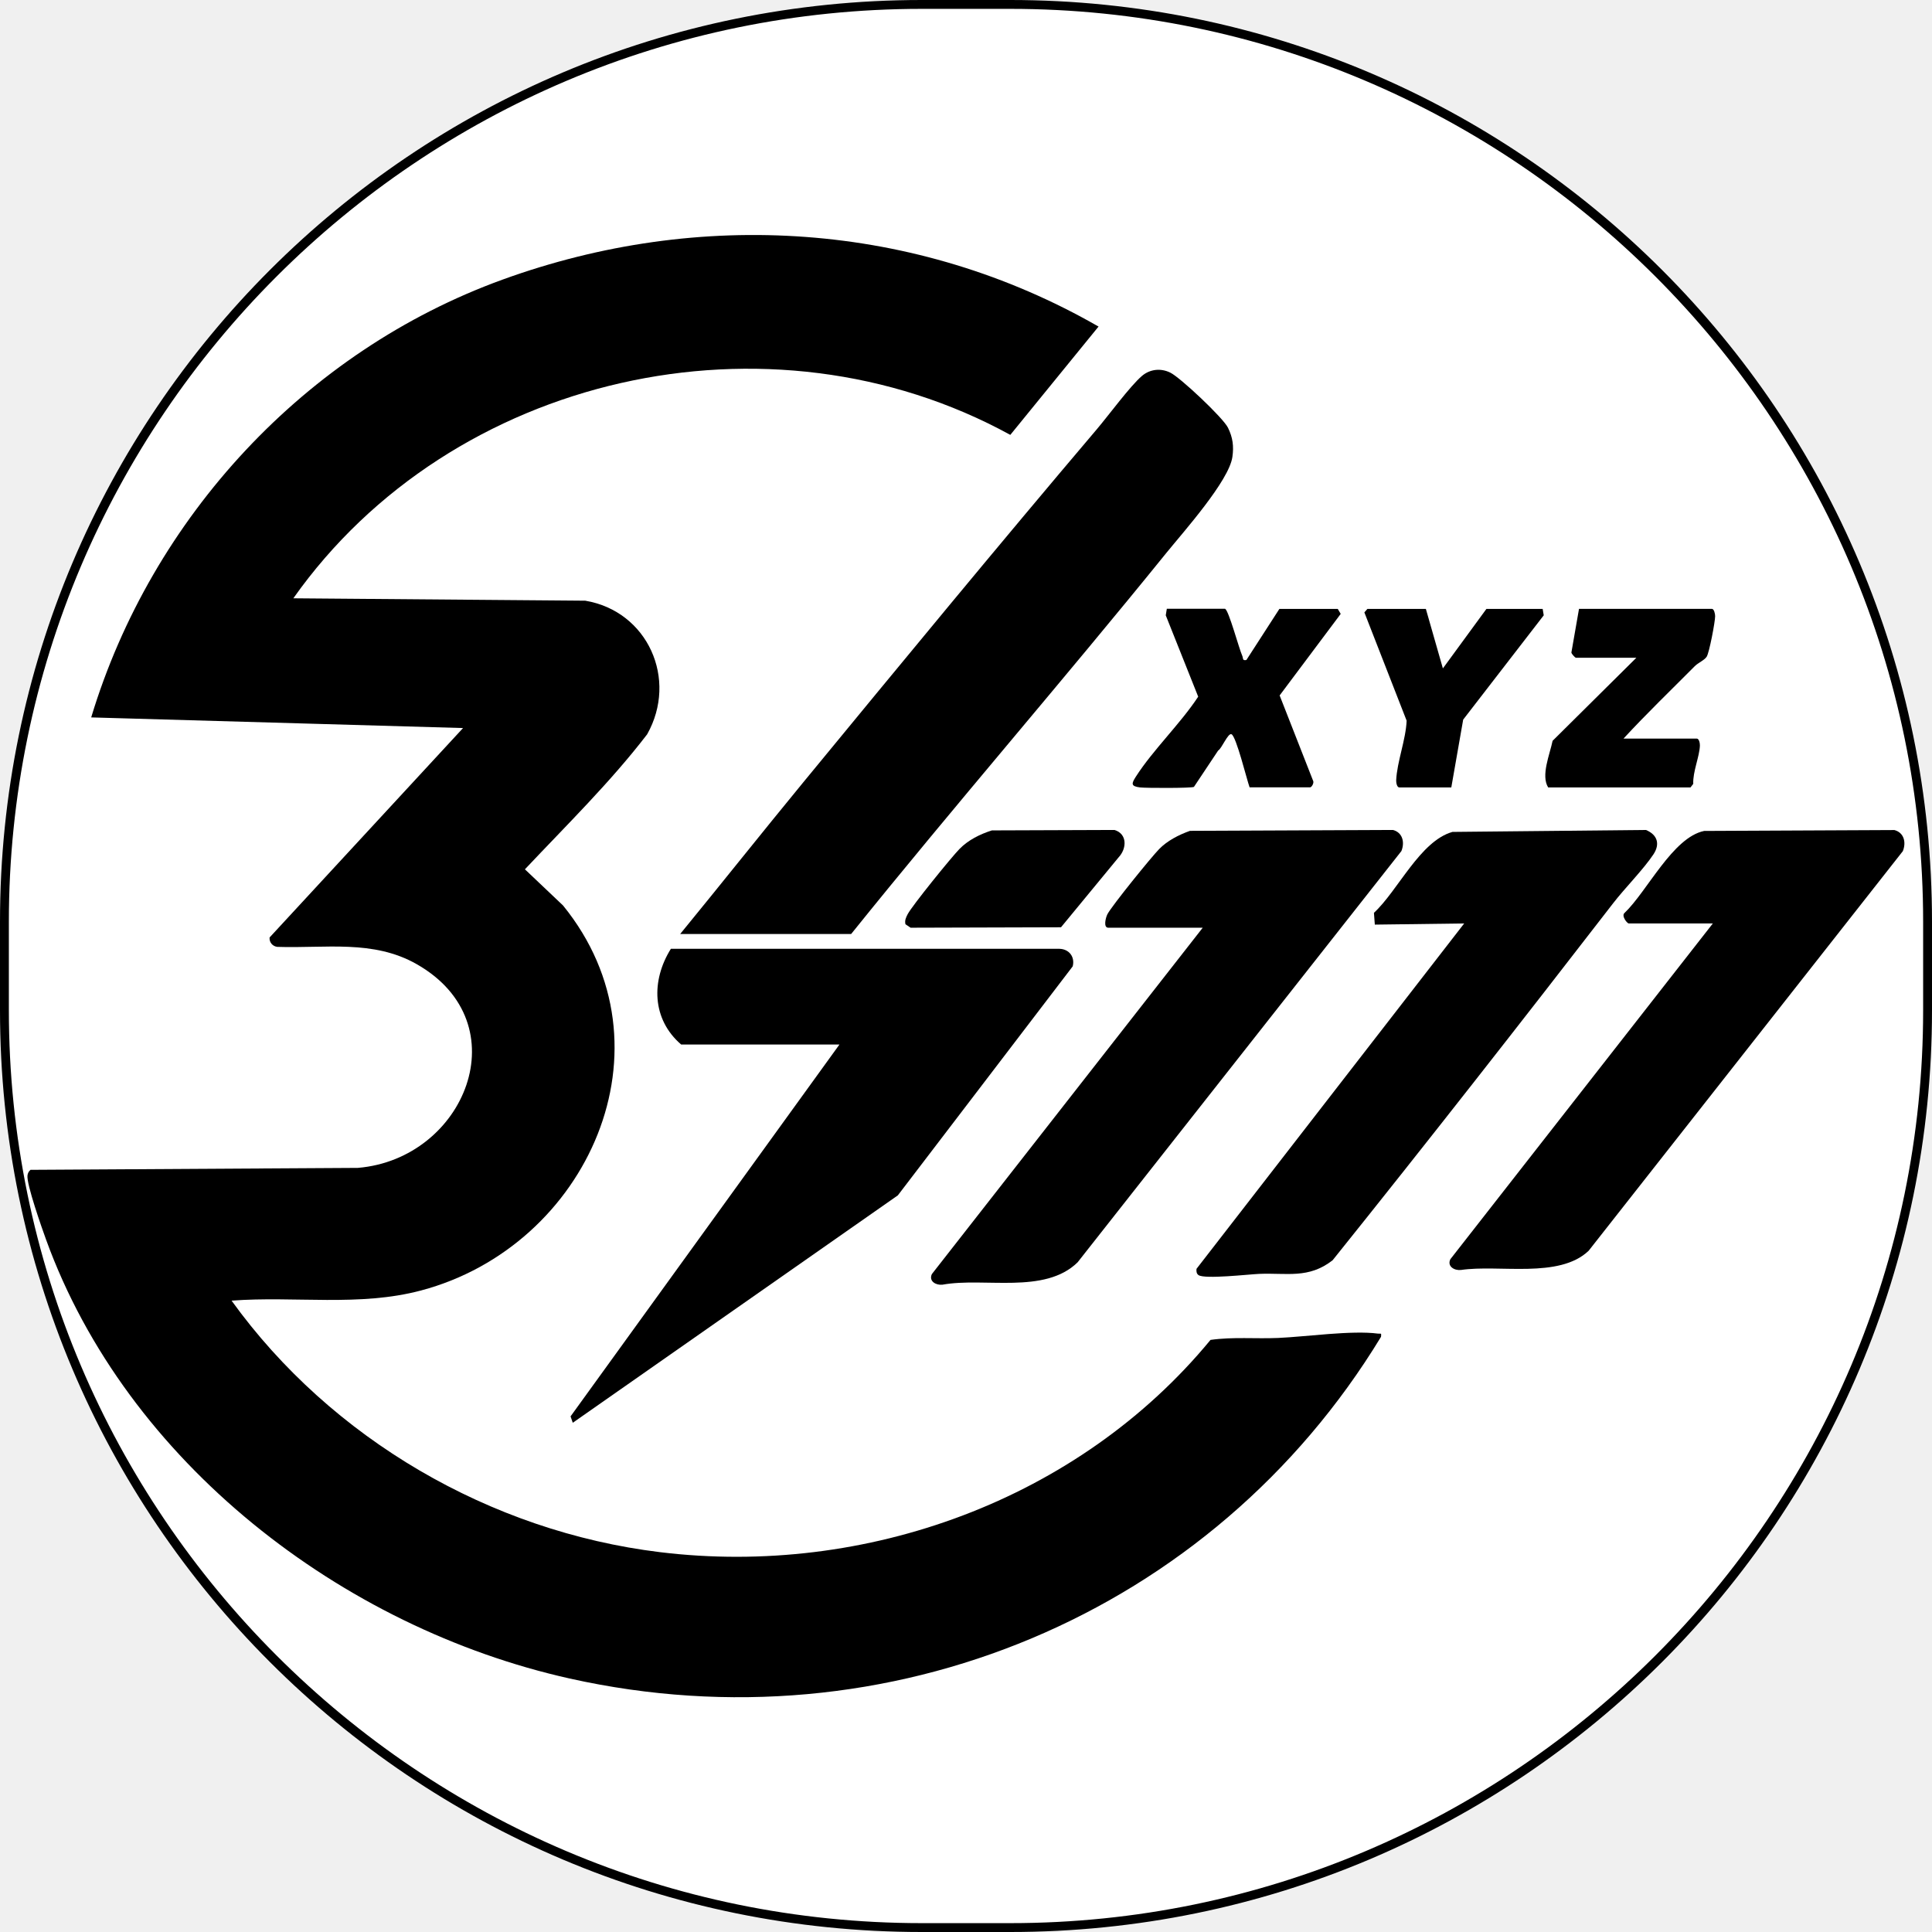
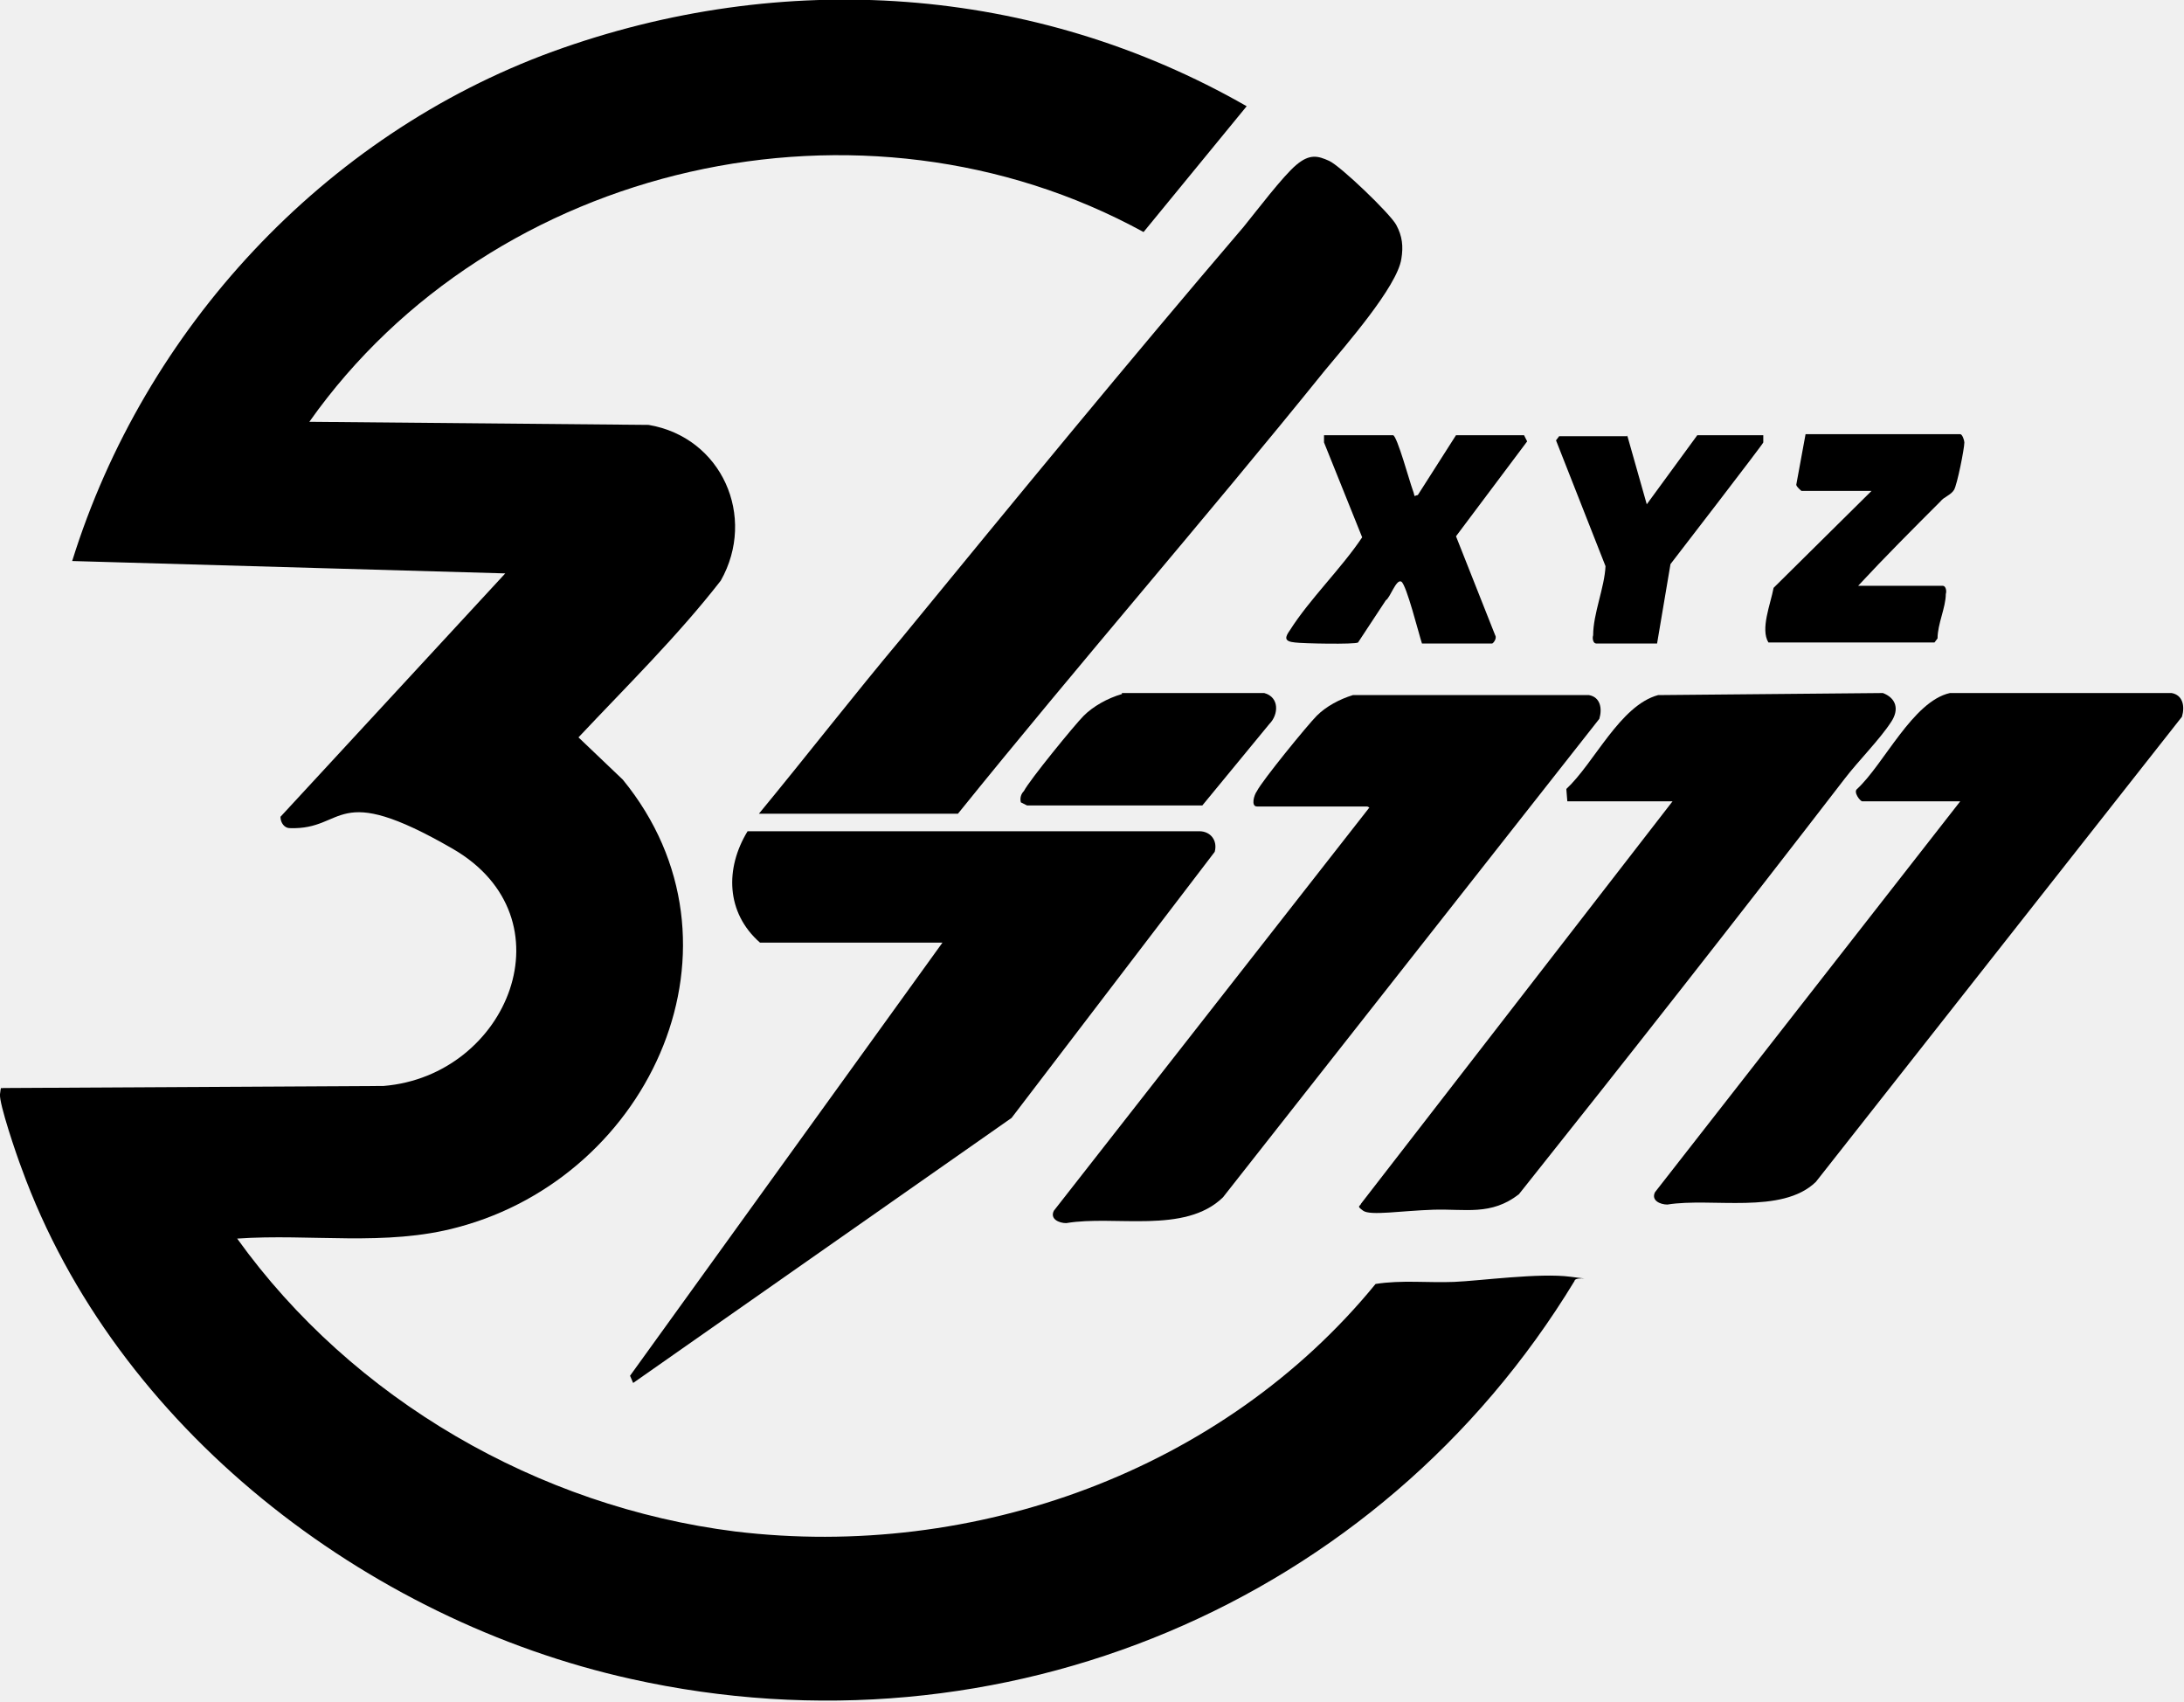
- <svg xmlns="http://www.w3.org/2000/svg" id="a" viewBox="0 0 218 218">
-   <defs>
-     <style>.b{fill:#fff;}</style>
-   </defs>
-   <rect class="b" x=".5" y=".5" width="217" height="217" rx="103.5" ry="103.5" />
-   <path d="M114,1c56.79,0,103,46.21,103,103v10c0,56.79-46.21,103-103,103h-10C47.21,217,1,170.79,1,114v-10C1,47.21,47.21,1,104,1h10M114,0h-10C46.56,0,0,46.56,0,104v10c0,57.44,46.56,104,104,104h10c57.44,0,104-46.56,104-104v-10C218,46.56,171.44,0,114,0h0Z" />
-   <path d="M123.97,36.83l-9.97,12.24c-27.2-14.92-63.07-6.81-80.9,18.44l32.94.27c7.06,1.19,10.48,8.87,6.98,15.08-4.16,5.42-9.1,10.25-13.79,15.23l4.3,4.08c12.96,15.93,2.79,38.44-16.01,43.44-6.98,1.86-14.26.61-21.39,1.15,11.24,15.59,29.21,26.05,48.34,28.38,23.2,2.83,47.25-5.9,62.12-23.95,2.54-.36,5.09-.11,7.63-.22,3.17-.14,8.3-.88,11.26-.49.33.04.41-.13.35.36-19.02,31.3-55.59,46.58-91.54,38.56-25.72-5.74-49.98-24.4-59.09-49.52-.46-1.26-2.22-6.26-2.1-7.24.03-.26.14-.47.34-.64l36.94-.22c12.09-1.01,18.34-16.29,6.67-22.97-4.92-2.82-10.35-1.78-15.77-1.97-.53-.07-.91-.51-.86-1.06l21.83-23.63-41.96-1.2c6.82-22.58,24.17-41.32,46.39-49.39,22.26-8.09,46.68-6.53,67.26,5.28Z" />
-   <path d="M76.74,105.4c4.66-5.69,9.24-11.46,13.91-17.14,10.95-13.31,21.94-26.66,33.09-39.8,1.32-1.55,3.77-4.89,5.11-6.04.92-.78,2.14-.9,3.21-.37,1.12.55,5.95,5.09,6.5,6.21s.67,2.09.5,3.29c-.37,2.7-5.53,8.47-7.42,10.8-11.71,14.47-23.93,28.54-35.6,43.04h-19.3Z" />
-   <path d="M94.72,117.86h-17.86c-3.31-2.85-3.4-7.22-1.16-10.8h43.84c1.11.03,1.77.92,1.5,1.98l-19.73,25.84-36.68,25.66-.25-.72,30.34-41.96Z" />
-   <path d="M135.72,104.68h-10.67c-.57,0-.3-1.12-.09-1.53.51-.96,4.93-6.42,5.84-7.35s2.2-1.6,3.47-2.05l22.91-.1c1.08.29,1.35,1.38.95,2.38l-36.54,46.41c-3.73,3.64-10.52,1.66-15.25,2.52-.73.08-1.57-.39-1.19-1.2l30.57-39.09Z" />
-   <path d="M165.21,104.2l-10.08.13-.1-1.33c2.71-2.5,5.2-8.1,8.86-9.13l21.83-.22c1.28.53,1.63,1.57.85,2.75-1.12,1.69-3.23,3.81-4.55,5.52-10.44,13.51-20.98,26.98-31.65,40.28-2.71,2.12-5.15,1.41-8.29,1.54-1.17.05-6.13.62-6.84.14-.24-.16-.26-.45-.23-.71l30.21-38.98Z" />
-   <path d="M193.26,104.2h-9.47c-.2,0-.87-.87-.48-1.19,2.55-2.43,5.43-8.52,8.98-9.25l21.47-.1c1.08.29,1.35,1.38.95,2.38l-35.46,45.1c-3.34,3.17-10.1,1.52-14.41,2.16-.73.08-1.57-.4-1.19-1.21l29.62-37.89Z" />
-   <path d="M138.24,68.71c.4.13,1.57,4.5,1.93,5.28.13.29-.02.58.47.48l3.72-5.76h6.59l.33.56-6.89,9.2,3.76,9.59c.17.26-.15.78-.32.78h-6.83c-.32-.88-1.5-5.73-2.04-5.99-.39-.19-1.11,1.63-1.51,1.84l-2.73,4.1c-.26.15-5.42.14-6.08.06-1.08-.13-.96-.45-.47-1.22,1.95-3.04,5.01-5.95,7.03-9.02l-3.66-9.18.12-.74h6.59Z" />
-   <path d="M183.19,83.34h8.27c.26,0,.36.53.35.8-.05,1.26-.81,2.94-.75,4.31l-.31.4h-16.06c-.84-1.34.18-3.71.5-5.26l9.45-9.37h-6.83c-.06,0-.47-.41-.5-.59l.86-4.93h14.99c.25,0,.37.56.37.83,0,.62-.66,4.13-.96,4.58-.27.4-.95.67-1.34,1.06-2.69,2.71-5.44,5.35-8.03,8.16Z" />
-   <path d="M111.92,93.7l13.84-.05c1.46.45,1.39,2.1.46,3.09l-6.5,7.89-16.97.05-.58-.39c-.11-.43.06-.77.25-1.14.52-.98,4.92-6.41,5.84-7.35.98-1.01,2.33-1.68,3.66-2.1Z" />
-   <path d="M160.89,68.71l1.92,6.71,4.91-6.71h6.35l.12.72-9.09,11.77-1.34,7.65h-5.87c-.26,0-.36-.53-.35-.8.09-2.08,1.09-4.58,1.18-6.73l-4.77-12.22.34-.39h6.59Z" />
+ <svg xmlns="http://www.w3.org/2000/svg" id="a" viewBox="0 0 211.8 165">
+   <path d="M120.9,10.3l-10,12.2c-27.2-14.9-63.1-6.8-80.9,18.4l32.9.3c7.1,1.2,10.5,8.9,7,15.1-4.2,5.4-9.1,10.2-13.8,15.2l4.3,4.1c13,15.9,2.8,38.4-16,43.4-7,1.9-14.3.6-21.4,1.1,11.2,15.6,29.2,26,48.3,28.4,23.2,2.8,47.3-5.9,62.1-24,2.5-.4,5.1-.1,7.6-.2s8.3-.9,11.3-.5.4-.1.4.4c-19,31.3-55.6,46.6-91.5,38.6-25.7-5.7-50-24.4-59.1-49.5-.5-1.3-2.2-6.3-2.1-7.2s.1-.5.3-.6l36.9-.2c12.1-1,18.3-16.3,6.7-23s-10.3-1.8-15.8-2c-.5,0-.9-.5-.9-1.1l21.8-23.6-42-1.2C14,31.9,31.4,13.1,53.6,5c22.3-8.1,46.7-6.5,67.3,5.3Z" />
+   <path d="M73.6,78.9c4.7-5.7,9.2-11.5,13.9-17.1,10.9-13.3,21.9-26.7,33.1-39.8,1.3-1.6,3.8-4.9,5.1-6s2.1-.9,3.2-.4,5.9,5.1,6.5,6.2.7,2.1.5,3.3c-.4,2.7-5.5,8.5-7.4,10.8-11.7,14.5-23.9,28.5-35.6,43h-19.3Z" />
+   <path d="M91.6,91.4h-17.9c-3.3-2.9-3.4-7.2-1.2-10.8h43.8c1.1,0,1.8.9,1.5,2l-19.7,25.8-36.7,25.7-.3-.7,30.3-42Z" />
+   <path d="M132.6,78.2h-10.7c-.6,0-.3-1.1,0-1.5.5-1,4.9-6.4,5.8-7.3s2.2-1.6,3.5-2h22.9c1.1.2,1.3,1.3,1,2.3l-36.5,46.4c-3.7,3.6-10.5,1.7-15.2,2.5-.7,0-1.6-.4-1.2-1.2l30.6-39.1Z" />
+   <path d="M162.1,77.7h-10.1c0,.1-.1-1.2-.1-1.2,2.7-2.5,5.2-8.1,8.9-9.1l21.8-.2c1.3.5,1.6,1.6.8,2.8-1.1,1.7-3.2,3.8-4.5,5.5-10.4,13.5-21,27-31.6,40.3-2.7,2.1-5.2,1.4-8.3,1.5s-6.1.6-6.8.1-.3-.4-.2-.7l30.2-39Z" />
+   <path d="M190.1,77.7h-9.5c-.2,0-.9-.9-.5-1.2,2.6-2.4,5.4-8.5,9-9.3h21.5c1.1.2,1.3,1.3,1,2.3l-35.5,45.1c-3.3,3.2-10.1,1.5-14.4,2.2-.7,0-1.6-.4-1.2-1.2l29.6-37.9Z" />
+   <path d="M135.1,42.2c.4.1,1.6,4.5,1.9,5.3s0,.6.5.5l3.7-5.8h6.6l.3.6-6.9,9.2,3.8,9.6c.2.3-.2.8-.3.8h-6.8c-.3-.9-1.5-5.7-2-6s-1.1,1.6-1.5,1.8l-2.7,4.1c-.3.2-5.4.1-6.1,0-1.1-.1-1-.5-.5-1.2,1.9-3,5-6,7-9l-3.7-9.2v-.7h6.7Z" />
+   <path d="M180.1,56.8h8.3c.3,0,.4.5.3.8,0,1.3-.8,2.9-.8,4.3l-.3.4h-16.1c-.8-1.3.2-3.7.5-5.3l9.5-9.4h-6.8c0,0-.5-.4-.5-.6l.9-4.9h15c.2,0,.4.6.4.8,0,.6-.7,4.1-1,4.6s-1,.7-1.3,1.1c-2.7,2.7-5.4,5.4-8,8.2Z" />
+   <path d="M108.8,67.2h13.8c1.5.4,1.4,2.1.5,3l-6.5,7.9h-17s-.6-.3-.6-.3c-.1-.4,0-.8.3-1.1.5-1,4.9-6.4,5.8-7.3s2.3-1.7,3.7-2.1Z" />
+   <path d="M157.8,42.2l1.9,6.7,4.9-6.7h6.4v.7c.1,0-9,11.8-9,11.8l-1.3,7.7h-5.9c-.3,0-.4-.5-.3-.8,0-2.1,1.1-4.6,1.2-6.7l-4.8-12.2.3-.4h6.6Z" />
</svg>
